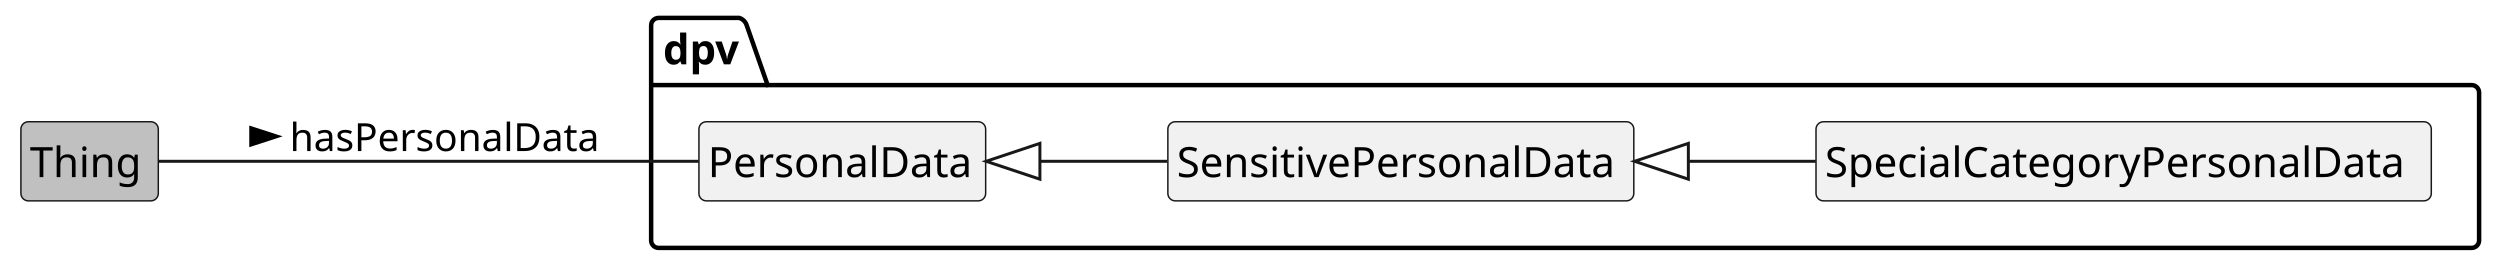
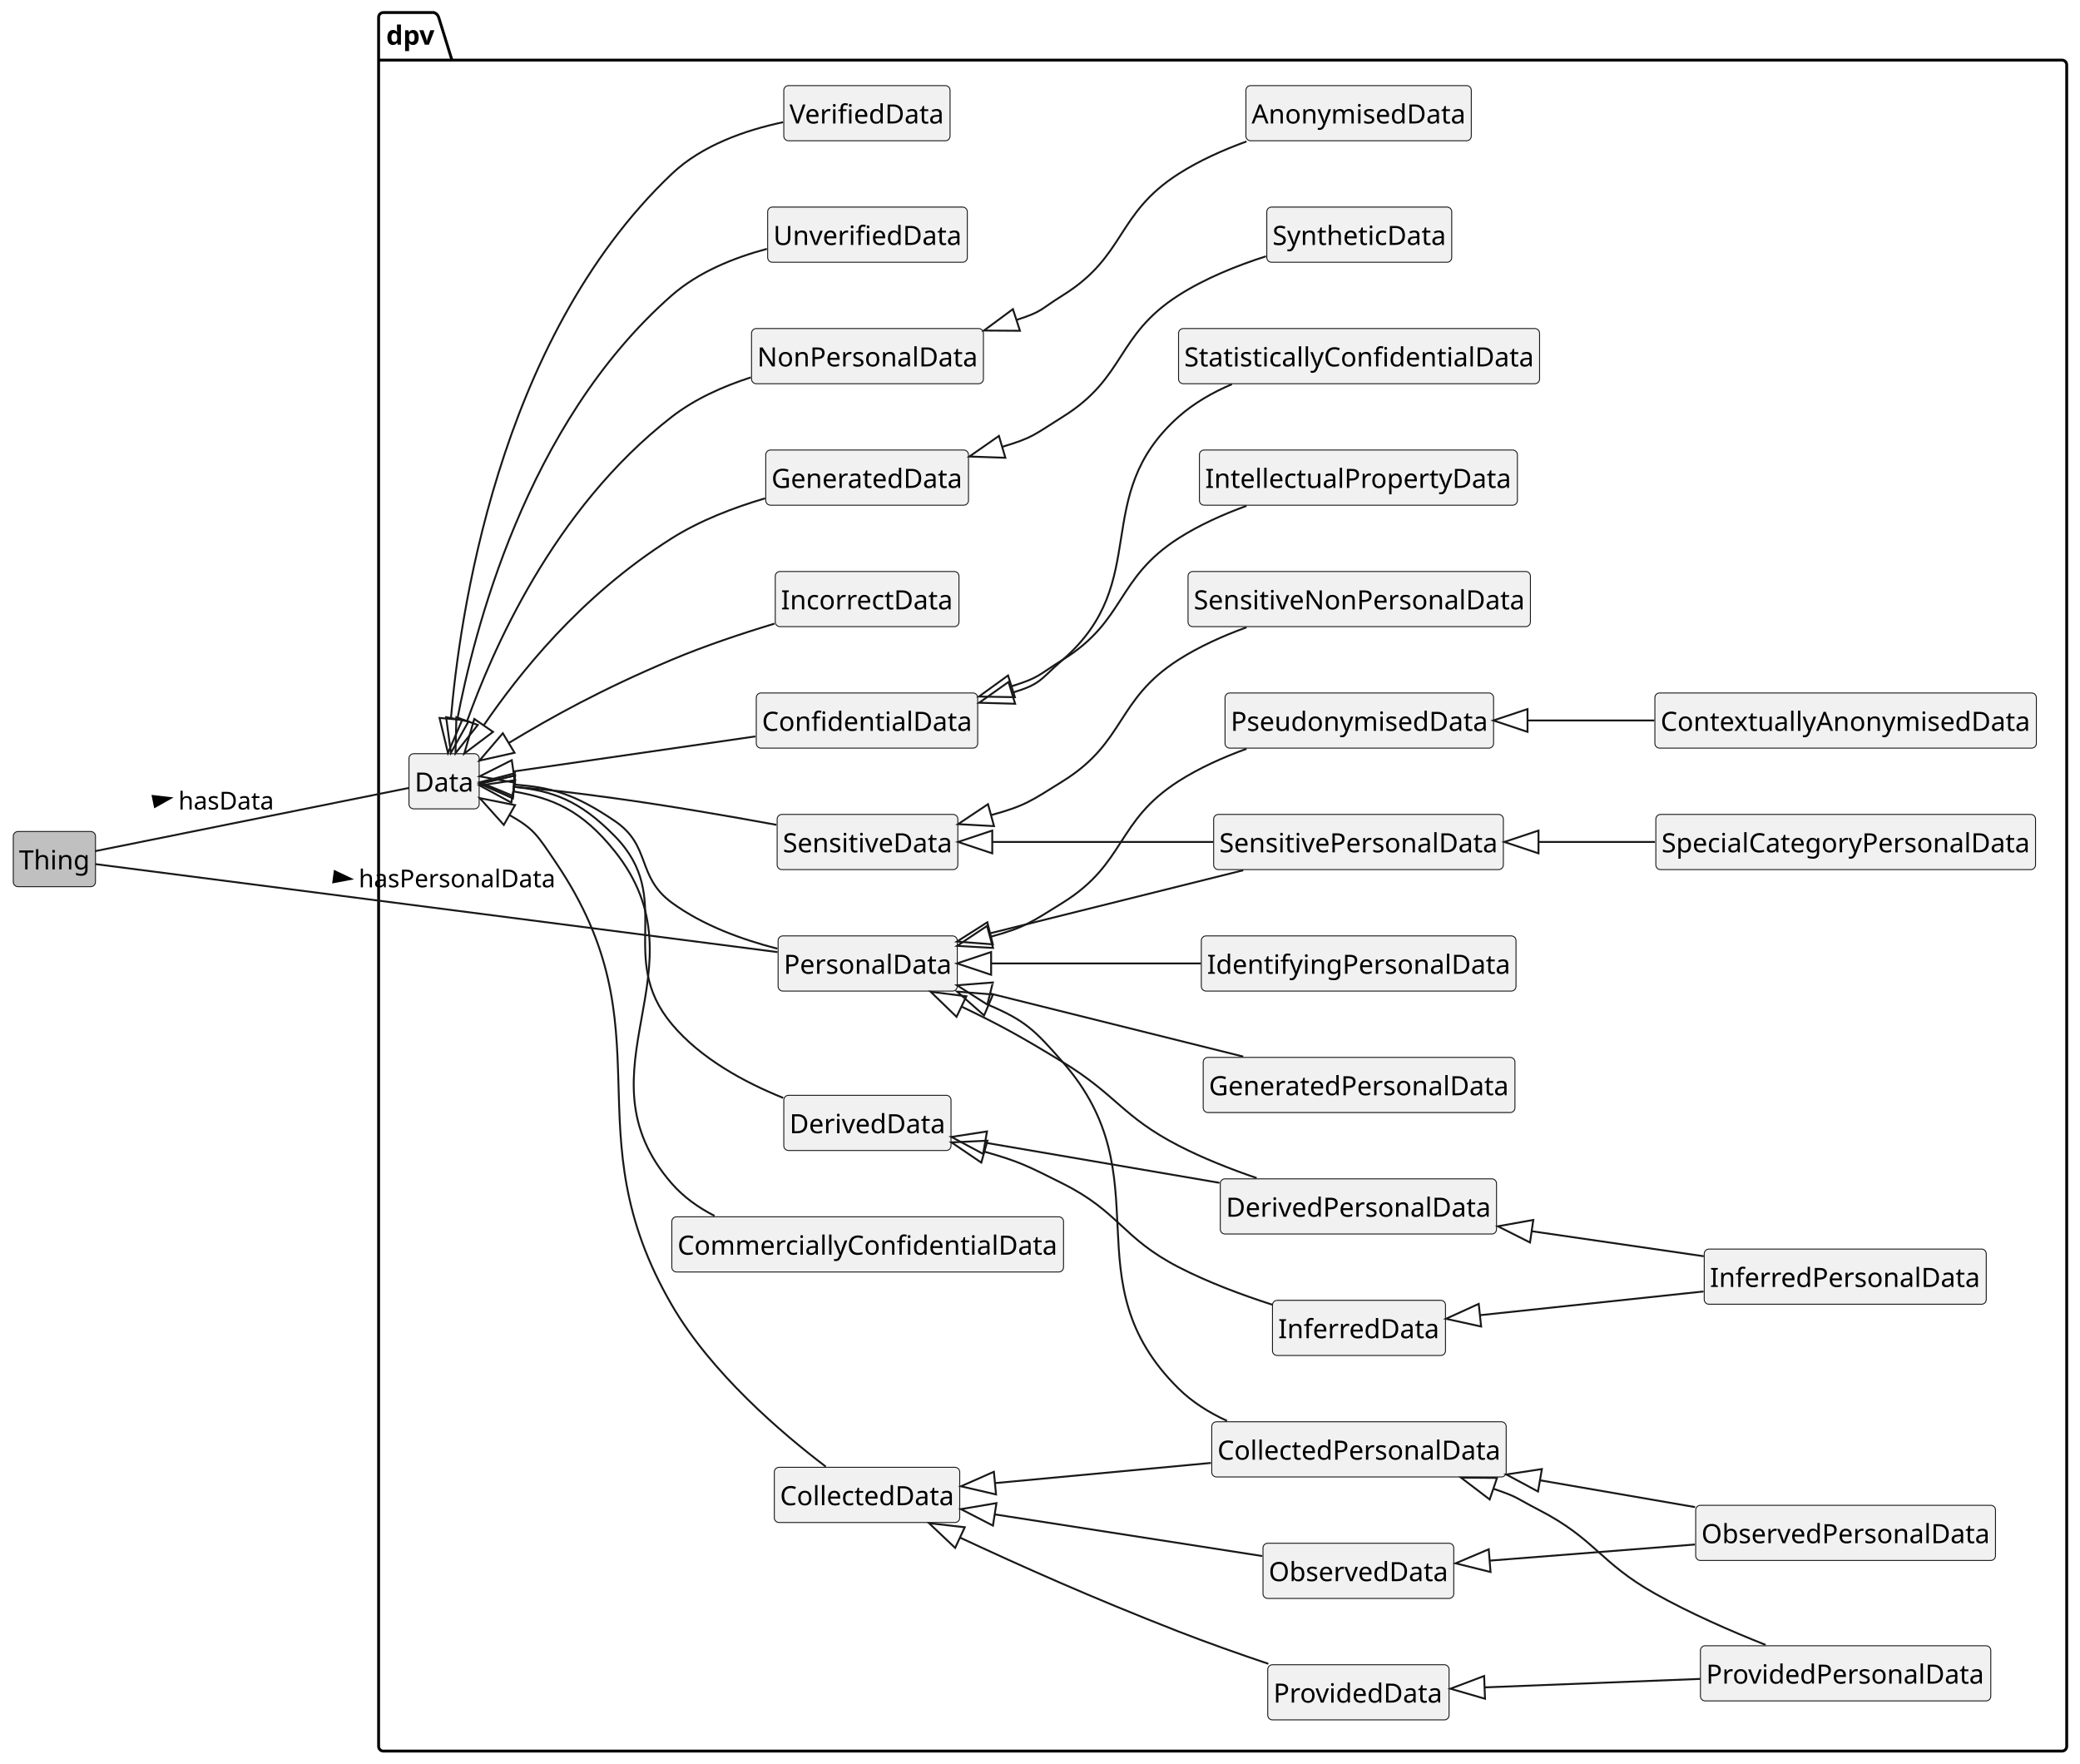
- <svg xmlns="http://www.w3.org/2000/svg" contentStyleType="text/css" height="90px" preserveAspectRatio="none" style="width:837px;height:90px;background:#FFFFFF;" version="1.1" viewBox="0 0 837 90" width="837px" zoomAndPan="magnify">
+ <svg xmlns="http://www.w3.org/2000/svg" contentStyleType="text/css" height="929px" preserveAspectRatio="none" style="width:1096px;height:929px;background:#FFFFFF;" version="1.1" viewBox="0 0 1096 929" width="1096px" zoomAndPan="magnify">
  <defs />
  <g>
    <g id="cluster_dpv">
-       <path d="M220.5,6 L247.5,6 A3.75,3.75 0 0 1 250,8.5 L257,28.488 L827.5,28.488 A2.5,2.5 0 0 1 830,30.988 L830,80.5 A2.5,2.5 0 0 1 827.5,83 L220.5,83 A2.5,2.5 0 0 1 218,80.5 L218,8.5 A2.5,2.5 0 0 1 220.5,6 " fill="none" style="stroke:#000000;stroke-width:1.5;" />
-       <line style="stroke:#000000;stroke-width:1.5;" x1="218" x2="257" y1="28.488" y2="28.488" />
-       <text fill="#000000" font-family="sans-serif" font-size="14" font-weight="bold" lengthAdjust="spacing" textLength="26" x="222" y="21.535">dpv</text>
+       <path d="M202,6.602 L228.644,6.602 A3.75,3.75 0 0 1 231.144,9.102 L238.144,31.67 L1086.5,31.67 A2.5,2.5 0 0 1 1089,34.17 L1089,920.102 A2.5,2.5 0 0 1 1086.5,922.602 L202,922.602 A2.5,2.5 0 0 1 199.5,920.102 L199.5,9.102 A2.5,2.5 0 0 1 202,6.602 " fill="none" style="stroke:#000000;stroke-width:1.5;" />
+       <line style="stroke:#000000;stroke-width:1.5;" x1="199.5" x2="238.144" y1="31.67" y2="31.67" />
+       <text fill="#000000" font-family="sans-serif" font-size="14" font-weight="bold" lengthAdjust="spacing" textLength="25.644" x="203.5" y="23.568">dpv</text>
+     </g>
+     <g id="elem_AnonymisedData">
+       <rect codeLine="7" fill="#F1F1F1" height="29.068" id="AnonymisedData" rx="2.5" ry="2.5" style="stroke:#181818;stroke-width:0.5;" width="118.756" x="656.5" y="45.102" />
+       <text fill="#000000" font-family="sans-serif" font-size="14" lengthAdjust="spacing" textLength="112.756" x="659.5" y="65.068">AnonymisedData</text>
+     </g>
+     <g id="elem_CollectedData">
+       <rect codeLine="8" fill="#F1F1F1" height="29.068" id="CollectedData" rx="2.5" ry="2.5" style="stroke:#181818;stroke-width:0.5;" width="97.7" x="408" y="773.102" />
+       <text fill="#000000" font-family="sans-serif" font-size="14" lengthAdjust="spacing" textLength="91.7" x="411" y="793.068">CollectedData</text>
+     </g>
+     <g id="elem_CollectedPersonalData">
+       <rect codeLine="9" fill="#F1F1F1" height="29.068" id="CollectedPersonalData" rx="2.5" ry="2.5" style="stroke:#181818;stroke-width:0.5;" width="155.141" x="638.5" y="749.102" />
+       <text fill="#000000" font-family="sans-serif" font-size="14" lengthAdjust="spacing" textLength="149.141" x="641.5" y="769.068">CollectedPersonalData</text>
+     </g>
+     <g id="elem_CommerciallyConfidentialData">
+       <rect codeLine="10" fill="#F1F1F1" height="29.068" id="CommerciallyConfidentialData" rx="2.5" ry="2.5" style="stroke:#181818;stroke-width:0.5;" width="206.395" x="354" y="641.102" />
+       <text fill="#000000" font-family="sans-serif" font-size="14" lengthAdjust="spacing" textLength="200.395" x="357" y="661.068">CommerciallyConfidentialData</text>
+     </g>
+     <g id="elem_ConfidentialData">
+       <rect codeLine="11" fill="#F1F1F1" height="29.068" id="ConfidentialData" rx="2.5" ry="2.5" style="stroke:#181818;stroke-width:0.5;" width="116.67" x="398.5" y="365.102" />
+       <text fill="#000000" font-family="sans-serif" font-size="14" lengthAdjust="spacing" textLength="110.67" x="401.5" y="385.068">ConfidentialData</text>
+     </g>
+     <g id="elem_ContextuallyAnonymisedData">
+       <rect codeLine="12" fill="#F1F1F1" height="29.068" id="ContextuallyAnonymisedData" rx="2.5" ry="2.5" style="stroke:#181818;stroke-width:0.5;" width="201.005" x="872" y="365.102" />
+       <text fill="#000000" font-family="sans-serif" font-size="14" lengthAdjust="spacing" textLength="195.005" x="875" y="385.068">ContextuallyAnonymisedData</text>
+     </g>
+     <g id="elem_Data">
+       <rect codeLine="13" fill="#F1F1F1" height="29.068" id="Data" rx="2.5" ry="2.5" style="stroke:#181818;stroke-width:0.5;" width="36.982" x="215.5" y="397.102" />
+       <text fill="#000000" font-family="sans-serif" font-size="14" lengthAdjust="spacing" textLength="30.982" x="218.5" y="417.068">Data</text>
+     </g>
+     <g id="elem_DerivedData">
+       <rect codeLine="14" fill="#F1F1F1" height="29.068" id="DerivedData" rx="2.5" ry="2.5" style="stroke:#181818;stroke-width:0.5;" width="88.11" x="413" y="577.102" />
+       <text fill="#000000" font-family="sans-serif" font-size="14" lengthAdjust="spacing" textLength="82.11" x="416" y="597.068">DerivedData</text>
+     </g>
+     <g id="elem_DerivedPersonalData">
+       <rect codeLine="15" fill="#F1F1F1" height="29.068" id="DerivedPersonalData" rx="2.5" ry="2.5" style="stroke:#181818;stroke-width:0.5;" width="145.552" x="643" y="621.102" />
+       <text fill="#000000" font-family="sans-serif" font-size="14" lengthAdjust="spacing" textLength="139.552" x="646" y="641.068">DerivedPersonalData</text>
+     </g>
+     <g id="elem_GeneratedData">
+       <rect codeLine="16" fill="#F1F1F1" height="29.068" id="GeneratedData" rx="2.5" ry="2.5" style="stroke:#181818;stroke-width:0.5;" width="106.814" x="403.5" y="237.102" />
+       <text fill="#000000" font-family="sans-serif" font-size="14" lengthAdjust="spacing" textLength="100.814" x="406.5" y="257.068">GeneratedData</text>
+     </g>
+     <g id="elem_GeneratedPersonalData">
+       <rect codeLine="17" fill="#F1F1F1" height="29.068" id="GeneratedPersonalData" rx="2.5" ry="2.5" style="stroke:#181818;stroke-width:0.5;" width="164.255" x="634" y="557.102" />
+       <text fill="#000000" font-family="sans-serif" font-size="14" lengthAdjust="spacing" textLength="158.255" x="637" y="577.068">GeneratedPersonalData</text>
+     </g>
+     <g id="elem_IdentifyingPersonalData">
+       <rect codeLine="18" fill="#F1F1F1" height="29.068" id="IdentifyingPersonalData" rx="2.5" ry="2.5" style="stroke:#181818;stroke-width:0.5;" width="165.823" x="633" y="493.102" />
+       <text fill="#000000" font-family="sans-serif" font-size="14" lengthAdjust="spacing" textLength="159.823" x="636" y="513.068">IdentifyingPersonalData</text>
+     </g>
+     <g id="elem_IncorrectData">
+       <rect codeLine="19" fill="#F1F1F1" height="29.068" id="IncorrectData" rx="2.5" ry="2.5" style="stroke:#181818;stroke-width:0.5;" width="96.804" x="408.5" y="301.102" />
+       <text fill="#000000" font-family="sans-serif" font-size="14" lengthAdjust="spacing" textLength="90.804" x="411.5" y="321.068">IncorrectData</text>
+     </g>
+     <g id="elem_InferredData">
+       <rect codeLine="20" fill="#F1F1F1" height="29.068" id="InferredData" rx="2.5" ry="2.5" style="stroke:#181818;stroke-width:0.5;" width="91.162" x="670.5" y="685.102" />
+       <text fill="#000000" font-family="sans-serif" font-size="14" lengthAdjust="spacing" textLength="85.162" x="673.5" y="705.068">InferredData</text>
+     </g>
+     <g id="elem_InferredPersonalData">
+       <rect codeLine="21" fill="#F1F1F1" height="29.068" id="InferredPersonalData" rx="2.5" ry="2.5" style="stroke:#181818;stroke-width:0.5;" width="148.603" x="898" y="658.102" />
+       <text fill="#000000" font-family="sans-serif" font-size="14" lengthAdjust="spacing" textLength="142.603" x="901" y="678.068">InferredPersonalData</text>
+     </g>
+     <g id="elem_IntellectualPropertyData">
+       <rect codeLine="22" fill="#F1F1F1" height="29.068" id="IntellectualPropertyData" rx="2.5" ry="2.5" style="stroke:#181818;stroke-width:0.5;" width="167.545" x="632" y="237.102" />
+       <text fill="#000000" font-family="sans-serif" font-size="14" lengthAdjust="spacing" textLength="161.545" x="635" y="257.068">IntellectualPropertyData</text>
+     </g>
+     <g id="elem_NonPersonalData">
+       <rect codeLine="23" fill="#F1F1F1" height="29.068" id="NonPersonalData" rx="2.5" ry="2.5" style="stroke:#181818;stroke-width:0.5;" width="122.186" x="396" y="173.102" />
+       <text fill="#000000" font-family="sans-serif" font-size="14" lengthAdjust="spacing" textLength="116.186" x="399" y="193.068">NonPersonalData</text>
+     </g>
+     <g id="elem_ObservedData">
+       <rect codeLine="24" fill="#F1F1F1" height="29.068" id="ObservedData" rx="2.5" ry="2.5" style="stroke:#181818;stroke-width:0.5;" width="100.528" x="665.5" y="813.102" />
+       <text fill="#000000" font-family="sans-serif" font-size="14" lengthAdjust="spacing" textLength="94.528" x="668.5" y="833.068">ObservedData</text>
+     </g>
+     <g id="elem_ObservedPersonalData">
+       <rect codeLine="25" fill="#F1F1F1" height="29.068" id="ObservedPersonalData" rx="2.5" ry="2.5" style="stroke:#181818;stroke-width:0.5;" width="157.969" x="893.5" y="793.102" />
+       <text fill="#000000" font-family="sans-serif" font-size="14" lengthAdjust="spacing" textLength="151.969" x="896.5" y="813.068">ObservedPersonalData</text>
    </g>
    <g id="elem_PersonalData">
-       <rect codeLine="7" fill="#F1F1F1" height="26.488" id="PersonalData" rx="2.5" ry="2.5" style="stroke:#181818;stroke-width:0.5;" width="96" x="234" y="40.76" />
-       <text fill="#000000" font-family="sans-serif" font-size="14" lengthAdjust="spacing" textLength="90" x="237" y="59.295">PersonalData</text>
+       <rect codeLine="26" fill="#F1F1F1" height="29.068" id="PersonalData" rx="2.5" ry="2.5" style="stroke:#181818;stroke-width:0.5;" width="94.424" x="410" y="493.102" />
+       <text fill="#000000" font-family="sans-serif" font-size="14" lengthAdjust="spacing" textLength="88.424" x="413" y="513.068">PersonalData</text>
+     </g>
+     <g id="elem_ProvidedData">
+       <rect codeLine="27" fill="#F1F1F1" height="29.068" id="ProvidedData" rx="2.5" ry="2.5" style="stroke:#181818;stroke-width:0.5;" width="95.544" x="668" y="877.102" />
+       <text fill="#000000" font-family="sans-serif" font-size="14" lengthAdjust="spacing" textLength="89.544" x="671" y="897.068">ProvidedData</text>
+     </g>
+     <g id="elem_ProvidedPersonalData">
+       <rect codeLine="28" fill="#F1F1F1" height="29.068" id="ProvidedPersonalData" rx="2.5" ry="2.5" style="stroke:#181818;stroke-width:0.5;" width="152.986" x="896" y="867.102" />
+       <text fill="#000000" font-family="sans-serif" font-size="14" lengthAdjust="spacing" textLength="146.986" x="899" y="887.068">ProvidedPersonalData</text>
+     </g>
+     <g id="elem_PseudonymisedData">
+       <rect codeLine="29" fill="#F1F1F1" height="29.068" id="PseudonymisedData" rx="2.5" ry="2.5" style="stroke:#181818;stroke-width:0.5;" width="141.492" x="645.5" y="365.102" />
+       <text fill="#000000" font-family="sans-serif" font-size="14" lengthAdjust="spacing" textLength="135.492" x="648.5" y="385.068">PseudonymisedData</text>
+     </g>
+     <g id="elem_SensitiveData">
+       <rect codeLine="30" fill="#F1F1F1" height="29.068" id="SensitiveData" rx="2.5" ry="2.5" style="stroke:#181818;stroke-width:0.5;" width="95.208" x="409.5" y="429.102" />
+       <text fill="#000000" font-family="sans-serif" font-size="14" lengthAdjust="spacing" textLength="89.208" x="412.5" y="449.068">SensitiveData</text>
+     </g>
+     <g id="elem_SensitiveNonPersonalData">
+       <rect codeLine="31" fill="#F1F1F1" height="29.068" id="SensitiveNonPersonalData" rx="2.5" ry="2.5" style="stroke:#181818;stroke-width:0.5;" width="180.411" x="626" y="301.102" />
+       <text fill="#000000" font-family="sans-serif" font-size="14" lengthAdjust="spacing" textLength="174.411" x="629" y="321.068">SensitiveNonPersonalData</text>
+     </g>
+     <g id="elem_SensitivePersonalData">
+       <rect codeLine="32" fill="#F1F1F1" height="29.068" id="SensitivePersonalData" rx="2.5" ry="2.5" style="stroke:#181818;stroke-width:0.5;" width="152.649" x="639.5" y="429.102" />
+       <text fill="#000000" font-family="sans-serif" font-size="14" lengthAdjust="spacing" textLength="146.649" x="642.5" y="449.068">SensitivePersonalData</text>
    </g>
    <g id="elem_SpecialCategoryPersonalData">
-       <rect codeLine="8" fill="#F1F1F1" height="26.488" id="SpecialCategoryPersonalData" rx="2.5" ry="2.5" style="stroke:#181818;stroke-width:0.5;" width="206" x="608" y="40.76" />
-       <text fill="#000000" font-family="sans-serif" font-size="14" lengthAdjust="spacing" textLength="200" x="611" y="59.295">SpecialCategoryPersonalData</text>
-     </g>
-     <g id="elem_SensitivePersonalData">
-       <rect codeLine="9" fill="#F1F1F1" height="26.488" id="SensitivePersonalData" rx="2.5" ry="2.5" style="stroke:#181818;stroke-width:0.5;" width="156" x="391" y="40.76" />
-       <text fill="#000000" font-family="sans-serif" font-size="14" lengthAdjust="spacing" textLength="150" x="394" y="59.295">SensitivePersonalData</text>
+       <rect codeLine="33" fill="#F1F1F1" height="29.068" id="SpecialCategoryPersonalData" rx="2.5" ry="2.5" style="stroke:#181818;stroke-width:0.5;" width="200.067" x="872.5" y="429.102" />
+       <text fill="#000000" font-family="sans-serif" font-size="14" lengthAdjust="spacing" textLength="194.067" x="875.5" y="449.068">SpecialCategoryPersonalData</text>
+     </g>
+     <g id="elem_StatisticallyConfidentialData">
+       <rect codeLine="34" fill="#F1F1F1" height="29.068" id="StatisticallyConfidentialData" rx="2.5" ry="2.5" style="stroke:#181818;stroke-width:0.5;" width="190.239" x="621" y="173.102" />
+       <text fill="#000000" font-family="sans-serif" font-size="14" lengthAdjust="spacing" textLength="184.239" x="624" y="193.068">StatisticallyConfidentialData</text>
+     </g>
+     <g id="elem_SyntheticData">
+       <rect codeLine="35" fill="#F1F1F1" height="29.068" id="SyntheticData" rx="2.5" ry="2.5" style="stroke:#181818;stroke-width:0.5;" width="97.448" x="667.5" y="109.102" />
+       <text fill="#000000" font-family="sans-serif" font-size="14" lengthAdjust="spacing" textLength="91.448" x="670.5" y="129.068">SyntheticData</text>
+     </g>
+     <g id="elem_UnverifiedData">
+       <rect codeLine="36" fill="#F1F1F1" height="29.068" id="UnverifiedData" rx="2.5" ry="2.5" style="stroke:#181818;stroke-width:0.5;" width="105.204" x="404.5" y="109.102" />
+       <text fill="#000000" font-family="sans-serif" font-size="14" lengthAdjust="spacing" textLength="99.204" x="407.5" y="129.068">UnverifiedData</text>
+     </g>
+     <g id="elem_VerifiedData">
+       <rect codeLine="37" fill="#F1F1F1" height="29.068" id="VerifiedData" rx="2.5" ry="2.5" style="stroke:#181818;stroke-width:0.5;" width="87.606" x="413" y="45.102" />
+       <text fill="#000000" font-family="sans-serif" font-size="14" lengthAdjust="spacing" textLength="81.606" x="416" y="65.068">VerifiedData</text>
    </g>
    <g id="elem_Thing">
-       <rect codeLine="5" fill="#C0C0C0" height="26.488" id="Thing" rx="2.5" ry="2.5" style="stroke:#181818;stroke-width:0.5;" width="46" x="7" y="40.76" />
-       <text fill="#000000" font-family="sans-serif" font-size="14" lengthAdjust="spacing" textLength="40" x="10" y="59.295">Thing</text>
+       <rect codeLine="5" fill="#C0C0C0" height="29.068" id="Thing" rx="2.5" ry="2.5" style="stroke:#181818;stroke-width:0.5;" width="43.31" x="7" y="438.102" />
+       <text fill="#000000" font-family="sans-serif" font-size="14" lengthAdjust="spacing" textLength="37.31" x="10" y="458.068">Thing</text>
+     </g>
+     <g id="link_CollectedData_CollectedPersonalData">
+       <path codeLine="40" d="M524.262,781.415 C561.342,777.945 595.32,774.782 638.08,770.782 " fill="none" id="CollectedData-backto-CollectedPersonalData" style="stroke:#181818;stroke-width:1.0;" />
+       <polygon fill="none" points="506.34,783.092,524.821,787.389,523.703,775.441,506.34,783.092" style="stroke:#181818;stroke-width:1.0;" />
+     </g>
+     <g id="link_CollectedData_ObservedData">
+       <path codeLine="41" d="M524.126,797.89 C569.496,804.95 619.27,812.702 665.12,819.842 " fill="none" id="CollectedData-backto-ObservedData" style="stroke:#181818;stroke-width:1.0;" />
+       <polygon fill="none" points="506.34,795.122,523.203,803.818,525.048,791.961,506.34,795.122" style="stroke:#181818;stroke-width:1.0;" />
+     </g>
+     <g id="link_CollectedData_ProvidedData">
+       <path codeLine="42" d="M505.828,810.11 C538.408,825.28 574.6,841.492 621,859.602 C636.26,865.552 653.14,871.492 668.33,876.612 " fill="none" id="CollectedData-backto-ProvidedData" style="stroke:#181818;stroke-width:1.0;" />
+       <polygon fill="none" points="489.51,802.512,503.295,815.549,508.361,804.671,489.51,802.512" style="stroke:#181818;stroke-width:1.0;" />
+     </g>
+     <g id="link_CollectedPersonalData_ObservedPersonalData">
+       <path codeLine="43" d="M811.437,779.928 C842.907,785.368 861.56,788.592 893.19,794.062 " fill="none" id="CollectedPersonalData-backto-ObservedPersonalData" style="stroke:#181818;stroke-width:1.0;" />
+       <polygon fill="none" points="793.7,776.862,810.415,785.84,812.459,774.016,793.7,776.862" style="stroke:#181818;stroke-width:1.0;" />
+     </g>
+     <g id="link_CollectedPersonalData_ProvidedPersonalData">
+       <path codeLine="44" d="M786.881,784.358 C800.621,789.058 798.13,788.962 811,795.602 C840.7,810.932 842.86,823.222 872,839.602 C890.47,849.982 912.02,859.382 930.33,866.642 " fill="none" id="CollectedPersonalData-backto-ProvidedPersonalData" style="stroke:#181818;stroke-width:1.0;" />
+       <polygon fill="none" points="769.85,778.532,784.939,790.035,788.823,778.681,769.85,778.532" style="stroke:#181818;stroke-width:1.0;" />
+     </g>
+     <g id="link_ConfidentialData_IntellectualPropertyData">
+       <path codeLine="45" d="M532.97,361.598 C548.03,356.858 546.61,355.942 560,347.602 C593.36,326.842 587.89,304.762 621,283.602 C631.89,276.642 644.47,271.012 656.81,266.532 " fill="none" id="ConfidentialData-backto-IntellectualPropertyData" style="stroke:#181818;stroke-width:1.0;" />
+       <polygon fill="none" points="515.8,367.002,534.771,367.321,531.168,355.875,515.8,367.002" style="stroke:#181818;stroke-width:1.0;" />
+     </g>
+     <g id="link_ConfidentialData_StatisticallyConfidentialData">
+       <path codeLine="46" d="M533.157,365.044 C548.807,360.304 547.6,358.372 560,347.602 C607.58,306.282 573.92,261.492 621,219.602 C629.11,212.382 638.93,206.782 649.11,202.432 " fill="none" id="ConfidentialData-backto-StatisticallyConfidentialData" style="stroke:#181818;stroke-width:1.0;" />
+       <polygon fill="none" points="515.93,370.262,534.896,370.787,531.418,359.302,515.93,370.262" style="stroke:#181818;stroke-width:1.0;" />
+     </g>
+     <g id="link_Data_CollectedData">
+       <path codeLine="47" d="M268.431,429.411 C281.441,436.82 282.89,439.652 293,454.602 C352.95,543.282 300.28,595.012 354,687.602 C374.78,723.422 411.86,755.062 435.12,772.732 " fill="none" id="Data-backto-CollectedData" style="stroke:#181818;stroke-width:1.0;" />
+       <polygon fill="none" points="252.79,420.502,265.461,434.624,271.4,424.197,252.79,420.502" style="stroke:#181818;stroke-width:1.0;" />
+     </g>
+     <g id="link_Data_CommerciallyConfidentialData">
+       <path codeLine="48" d="M270.47,416.968 C290.96,420.558 306.37,426.492 324,448.602 C373.21,510.292 302.07,564.182 354,623.602 C360.23,630.732 368.02,636.282 376.51,640.612 " fill="none" id="Data-backto-CommerciallyConfidentialData" style="stroke:#181818;stroke-width:1.0;" />
+       <polygon fill="none" points="252.74,413.862,269.435,422.878,271.505,411.058,252.74,413.862" style="stroke:#181818;stroke-width:1.0;" />
+     </g>
+     <g id="link_Data_ConfidentialData">
+       <path codeLine="49" d="M270.524,406.462 C301.664,401.952 349.68,395.002 398.03,387.992 " fill="none" id="Data-backto-ConfidentialData" style="stroke:#181818;stroke-width:1.0;" />
+       <polygon fill="none" points="252.71,409.042,271.384,412.4,269.664,400.524,252.71,409.042" style="stroke:#181818;stroke-width:1.0;" />
+     </g>
+     <g id="link_Data_DerivedData">
+       <path codeLine="50" d="M270.809,414.557 C290.819,416.687 305.01,421.212 324,440.602 C356.17,473.452 324.49,504.342 354,539.602 C369.18,557.742 392.29,570.252 412.67,578.452 " fill="none" id="Data-backto-DerivedData" style="stroke:#181818;stroke-width:1.0;" />
+       <polygon fill="none" points="252.91,412.652,270.174,420.524,271.444,408.591,252.91,412.652" style="stroke:#181818;stroke-width:1.0;" />
+     </g>
+     <g id="link_Data_GeneratedData">
+       <path codeLine="51" d="M254.852,382.199 C273.082,355.739 304.99,314.532 354,283.602 C368.83,274.242 386.61,267.432 403.14,262.562 " fill="none" id="Data-backto-GeneratedData" style="stroke:#181818;stroke-width:1.0;" />
+       <polygon fill="none" points="244.64,397.022,259.793,385.603,249.911,378.795,244.64,397.022" style="stroke:#181818;stroke-width:1.0;" />
+     </g>
+     <g id="link_Data_IncorrectData">
+       <path codeLine="52" d="M268.042,391.47 C290.822,377.76 316.6,363.362 354,347.602 C371.27,340.322 390.8,333.812 408.1,328.582 " fill="none" id="Data-backto-IncorrectData" style="stroke:#181818;stroke-width:1.0;" />
+       <polygon fill="none" points="252.62,400.752,271.136,396.611,264.948,386.329,252.62,400.752" style="stroke:#181818;stroke-width:1.0;" />
+     </g>
+     <g id="link_Data_NonPersonalData">
+       <path codeLine="53" d="M246.114,379.928 C259.044,344.058 290.95,268.532 354,219.602 C366.1,210.212 380.99,203.552 395.62,198.842 " fill="none" id="Data-backto-NonPersonalData" style="stroke:#181818;stroke-width:1.0;" />
+       <polygon fill="none" points="240.01,396.862,251.758,381.963,240.47,377.894,240.01,396.862" style="stroke:#181818;stroke-width:1.0;" />
+     </g>
+     <g id="link_Data_PersonalData">
+       <path codeLine="54" d="M270.835,413.39 C289.945,414.74 302.46,417.972 324,432.602 C343.28,445.692 335.21,461.822 354,475.602 C370.24,487.512 391.03,495.072 409.61,499.832 " fill="none" id="Data-backto-PersonalData" style="stroke:#181818;stroke-width:1.0;" />
+       <polygon fill="none" points="252.88,412.122,270.412,419.375,271.258,407.405,252.88,412.122" style="stroke:#181818;stroke-width:1.0;" />
+     </g>
+     <g id="link_Data_SensitiveData">
+       <path codeLine="55" d="M270.705,414.546 C288.705,416.077 299.38,417.222 324,420.602 C352.35,424.502 383.92,429.962 409.09,434.582 " fill="none" id="Data-backto-SensitiveData" style="stroke:#181818;stroke-width:1.0;" />
+       <polygon fill="none" points="252.77,413.022,270.197,420.525,271.214,408.568,252.77,413.022" style="stroke:#181818;stroke-width:1.0;" />
+     </g>
+     <g id="link_Data_UnverifiedData">
+       <path codeLine="56" d="M240.972,378.983 C249.352,335.183 276.43,223.622 354,155.602 C367.96,143.362 386.57,135.812 404.08,131.142 " fill="none" id="Data-backto-UnverifiedData" style="stroke:#181818;stroke-width:1.0;" />
+       <polygon fill="none" points="237.59,396.662,246.866,380.11,235.079,377.855,237.59,396.662" style="stroke:#181818;stroke-width:1.0;" />
+     </g>
+     <g id="link_Data_VerifiedData">
+       <path codeLine="57" d="M237.573,378.777 C241.893,328.247 261.36,179.542 354,91.602 C369.82,76.592 392.6,68.612 412.63,64.382 " fill="none" id="Data-backto-VerifiedData" style="stroke:#181818;stroke-width:1.0;" />
+       <polygon fill="none" points="236.04,396.712,243.552,379.288,231.595,378.266,236.04,396.712" style="stroke:#181818;stroke-width:1.0;" />
+     </g>
+     <g id="link_DerivedData_DerivedPersonalData">
+       <path codeLine="58" d="M519.052,602.049 C557.602,608.649 597.03,615.402 642.54,623.192 " fill="none" id="DerivedData-backto-DerivedPersonalData" style="stroke:#181818;stroke-width:1.0;" />
+       <polygon fill="none" points="501.31,599.012,518.039,607.963,520.064,596.135,501.31,599.012" style="stroke:#181818;stroke-width:1.0;" />
+     </g>
+     <g id="link_DerivedData_InferredData">
+       <path codeLine="59" d="M518.695,606.775 C537.285,612.015 541.58,614.372 560,623.602 C589.89,638.572 591.3,652.272 621,667.602 C636.47,675.592 654.37,682.252 670.37,687.402 " fill="none" id="DerivedData-backto-InferredData" style="stroke:#181818;stroke-width:1.0;" />
+       <polygon fill="none" points="501.37,601.892,517.067,612.55,520.323,601,501.37,601.892" style="stroke:#181818;stroke-width:1.0;" />
+     </g>
+     <g id="link_DerivedPersonalData_InferredPersonalData">
+       <path codeLine="60" d="M807.062,648.694 C841.012,653.634 863.61,656.912 897.74,661.882 " fill="none" id="DerivedPersonalData-backto-InferredPersonalData" style="stroke:#181818;stroke-width:1.0;" />
+       <polygon fill="none" points="789.25,646.102,806.198,654.631,807.926,642.756,789.25,646.102" style="stroke:#181818;stroke-width:1.0;" />
+     </g>
+     <g id="link_GeneratedData_SyntheticData">
+       <path codeLine="61" d="M528.053,235.433 C544.573,230.553 545.11,228.872 560,219.602 C593.36,198.842 587.89,176.762 621,155.602 C634.94,146.692 651.65,139.962 667.08,135.032 " fill="none" id="GeneratedData-backto-SyntheticData" style="stroke:#181818;stroke-width:1.0;" />
+       <polygon fill="none" points="510.79,240.532,529.752,241.187,526.353,229.678,510.79,240.532" style="stroke:#181818;stroke-width:1.0;" />
+     </g>
+     <g id="link_InferredData_InferredPersonalData">
+       <path codeLine="62" d="M779.809,692.939 C817.339,688.949 853.72,685.102 897.63,680.442 " fill="none" id="InferredData-backto-InferredPersonalData" style="stroke:#181818;stroke-width:1.0;" />
+       <polygon fill="none" points="761.91,694.842,780.443,698.905,779.175,686.973,761.91,694.842" style="stroke:#181818;stroke-width:1.0;" />
+     </g>
+     <g id="link_NonPersonalData_AnonymisedData">
+       <path codeLine="63" d="M535.584,168.575 C549.824,163.935 547.39,163.452 560,155.602 C593.36,134.842 587.89,112.762 621,91.602 C631.89,84.642 644.47,79.012 656.81,74.532 " fill="none" id="NonPersonalData-backto-AnonymisedData" style="stroke:#181818;stroke-width:1.0;" />
+       <polygon fill="none" points="518.47,174.152,537.443,174.28,533.726,162.871,518.47,174.152" style="stroke:#181818;stroke-width:1.0;" />
+     </g>
+     <g id="link_ObservedData_ObservedPersonalData">
+       <path codeLine="64" d="M784.925,822.262 C820.825,819.442 851.98,816.992 893.08,813.762 " fill="none" id="ObservedData-backto-ObservedPersonalData" style="stroke:#181818;stroke-width:1.0;" />
+       <polygon fill="none" points="766.98,823.672,785.395,828.244,784.455,816.281,766.98,823.672" style="stroke:#181818;stroke-width:1.0;" />
+     </g>
+     <g id="link_PersonalData_CollectedPersonalData">
+       <path codeLine="65" d="M520.888,529.488 C540.338,537.748 545.25,542.792 560,559.602 C613.49,620.572 563.28,674.612 621,731.602 C628.24,738.752 637.13,744.302 646.54,748.612 " fill="none" id="PersonalData-backto-CollectedPersonalData" style="stroke:#181818;stroke-width:1.0;" />
+       <polygon fill="none" points="504.32,522.452,518.543,535.011,523.233,523.965,504.32,522.452" style="stroke:#181818;stroke-width:1.0;" />
+     </g>
+     <g id="link_PersonalData_SensitivePersonalData">
+       <path codeLine="66" d="M521.707,491.736 C563.907,481.236 609.06,469.982 655.08,458.522 " fill="none" id="PersonalData-backto-SensitivePersonalData" style="stroke:#181818;stroke-width:1.0;" />
+       <polygon fill="none" points="504.24,496.082,523.156,497.558,520.259,485.913,504.24,496.082" style="stroke:#181818;stroke-width:1.0;" />
+     </g>
+     <g id="link_PersonalData_DerivedPersonalData">
+       <path codeLine="67" d="M506.618,530.33 C527.018,540.12 537.44,545.822 560,559.602 C588.53,577.022 591.3,588.272 621,603.602 C633.87,610.242 648.41,615.972 662.15,620.672 " fill="none" id="PersonalData-backto-DerivedPersonalData" style="stroke:#181818;stroke-width:1.0;" />
+       <polygon fill="none" points="490.39,522.542,504.022,535.739,509.214,524.92,490.39,522.542" style="stroke:#181818;stroke-width:1.0;" />
+     </g>
+     <g id="link_PersonalData_GeneratedPersonalData">
+       <path codeLine="68" d="M521.707,523.468 C563.907,533.968 609.06,545.222 655.08,556.682 " fill="none" id="PersonalData-backto-GeneratedPersonalData" style="stroke:#181818;stroke-width:1.0;" />
+       <polygon fill="none" points="504.24,519.122,520.259,529.291,523.156,517.646,504.24,519.122" style="stroke:#181818;stroke-width:1.0;" />
+     </g>
+     <g id="link_PersonalData_IdentifyingPersonalData">
+       <path codeLine="69" d="M522.24,507.602 C557.94,507.602 590.24,507.602 632.75,507.602 " fill="none" id="PersonalData-backto-IdentifyingPersonalData" style="stroke:#181818;stroke-width:1.0;" />
+       <polygon fill="none" points="504.24,507.602,522.24,513.602,522.24,501.602,504.24,507.602" style="stroke:#181818;stroke-width:1.0;" />
+     </g>
+     <g id="link_PersonalData_PseudonymisedData">
+       <path codeLine="70" d="M521.67,493.641 C539.92,488.681 543.14,486.092 560,475.602 C593.36,454.842 587.89,432.762 621,411.602 C631.89,404.642 644.47,399.012 656.81,394.532 " fill="none" id="PersonalData-backto-PseudonymisedData" style="stroke:#181818;stroke-width:1.0;" />
+       <polygon fill="none" points="504.3,498.362,523.244,499.431,520.096,487.851,504.3,498.362" style="stroke:#181818;stroke-width:1.0;" />
+     </g>
+     <g id="link_ProvidedData_ProvidedPersonalData">
+       <path codeLine="71" d="M782.256,889.036 C819.206,887.586 853.28,886.252 895.99,884.572 " fill="none" id="ProvidedData-backto-ProvidedPersonalData" style="stroke:#181818;stroke-width:1.0;" />
+       <polygon fill="none" points="764.27,889.742,782.491,895.032,782.021,883.041,764.27,889.742" style="stroke:#181818;stroke-width:1.0;" />
+     </g>
+     <g id="link_PseudonymisedData_ContextuallyAnonymisedData">
+       <path codeLine="72" d="M804.88,379.602 C831.07,379.602 843.37,379.602 871.75,379.602 " fill="none" id="PseudonymisedData-backto-ContextuallyAnonymisedData" style="stroke:#181818;stroke-width:1.0;" />
+       <polygon fill="none" points="786.88,379.602,804.88,385.602,804.88,373.602,786.88,379.602" style="stroke:#181818;stroke-width:1.0;" />
+     </g>
+     <g id="link_SensitiveData_SensitiveNonPersonalData">
+       <path codeLine="73" d="M522.184,429.479 C540.304,424.529 543.3,421.992 560,411.602 C593.36,390.842 587.89,368.762 621,347.602 C631.89,340.642 644.47,335.012 656.81,330.532 " fill="none" id="SensitiveData-backto-SensitiveNonPersonalData" style="stroke:#181818;stroke-width:1.0;" />
+       <polygon fill="none" points="504.82,434.222,523.765,435.267,520.603,423.691,504.82,434.222" style="stroke:#181818;stroke-width:1.0;" />
+     </g>
+     <g id="link_SensitiveData_SensitivePersonalData">
+       <path codeLine="74" d="M522.84,443.602 C560.34,443.602 595.68,443.602 639.23,443.602 " fill="none" id="SensitiveData-backto-SensitivePersonalData" style="stroke:#181818;stroke-width:1.0;" />
+       <polygon fill="none" points="504.84,443.602,522.84,449.602,522.84,437.602,504.84,443.602" style="stroke:#181818;stroke-width:1.0;" />
+     </g>
+     <g id="link_SensitivePersonalData_SpecialCategoryPersonalData">
+       <path codeLine="75" d="M810.67,443.602 C835.58,443.602 845.66,443.602 872.06,443.602 " fill="none" id="SensitivePersonalData-backto-SpecialCategoryPersonalData" style="stroke:#181818;stroke-width:1.0;" />
+       <polygon fill="none" points="792.67,443.602,810.67,449.602,810.67,437.602,792.67,443.602" style="stroke:#181818;stroke-width:1.0;" />
+     </g>
+     <g id="link_Thing_Data">
+       <path codeLine="76" d="M50.13,448.442 C90.15,440.382 177.66,422.752 215.26,415.182 " fill="none" id="Thing-Data" style="stroke:#181818;stroke-width:1.0;" />
+       <polygon fill="#000000" points="89.902,420.468,80.454,419.373,81.615,425.135,89.902,420.468" style="stroke:#000000;stroke-width:1.0;" />
+       <text fill="#000000" font-family="sans-serif" font-size="13" lengthAdjust="spacing" textLength="50.323" x="94" y="426.499">hasData</text>
    </g>
    <g id="link_Thing_PersonalData">
-       <path codeLine="12" d="M53.19,54 C93.58,54 179.92,54 233.94,54 " fill="none" id="Thing-PersonalData" style="stroke:#181818;stroke-width:1.0;" />
-       <polygon fill="#000000" points="93,45.655,83.955,42.716,83.955,48.594,93,45.655" style="stroke:#000000;stroke-width:1.0;" />
-       <text fill="#000000" font-family="sans-serif" font-size="13" lengthAdjust="spacing" textLength="104" x="97" y="50.568">hasPersonalData</text>
-     </g>
-     <g id="link_PersonalData_SensitivePersonalData">
-       <path codeLine="13" d="M348.16,54 C366.58,54 370.17,54 390.74,54 " fill="none" id="PersonalData-backto-SensitivePersonalData" style="stroke:#181818;stroke-width:1.0;" />
-       <polygon fill="none" points="330.16,54,348.16,60,348.16,48,330.16,54" style="stroke:#181818;stroke-width:1.0;" />
-     </g>
-     <g id="link_SensitivePersonalData_SpecialCategoryPersonalData">
-       <path codeLine="14" d="M565.26,54 C584.58,54 587.6,54 607.92,54 " fill="none" id="SensitivePersonalData-backto-SpecialCategoryPersonalData" style="stroke:#181818;stroke-width:1.0;" />
-       <polygon fill="none" points="547.26,54,565.26,60,565.26,48,547.26,54" style="stroke:#181818;stroke-width:1.0;" />
+       <path codeLine="77" d="M50.36,455.292 C115.75,463.722 317.83,489.782 409.7,501.632 " fill="none" id="Thing-PersonalData" style="stroke:#181818;stroke-width:1.0;" />
+       <polygon fill="#000000" points="184.959,463.094,176.364,459.023,175.612,464.852,184.959,463.094" style="stroke:#000000;stroke-width:1.0;" />
+       <text fill="#000000" font-family="sans-serif" font-size="13" lengthAdjust="spacing" textLength="103.662" x="189" y="467.499">hasPersonalData</text>
    </g>
  </g>
</svg>
